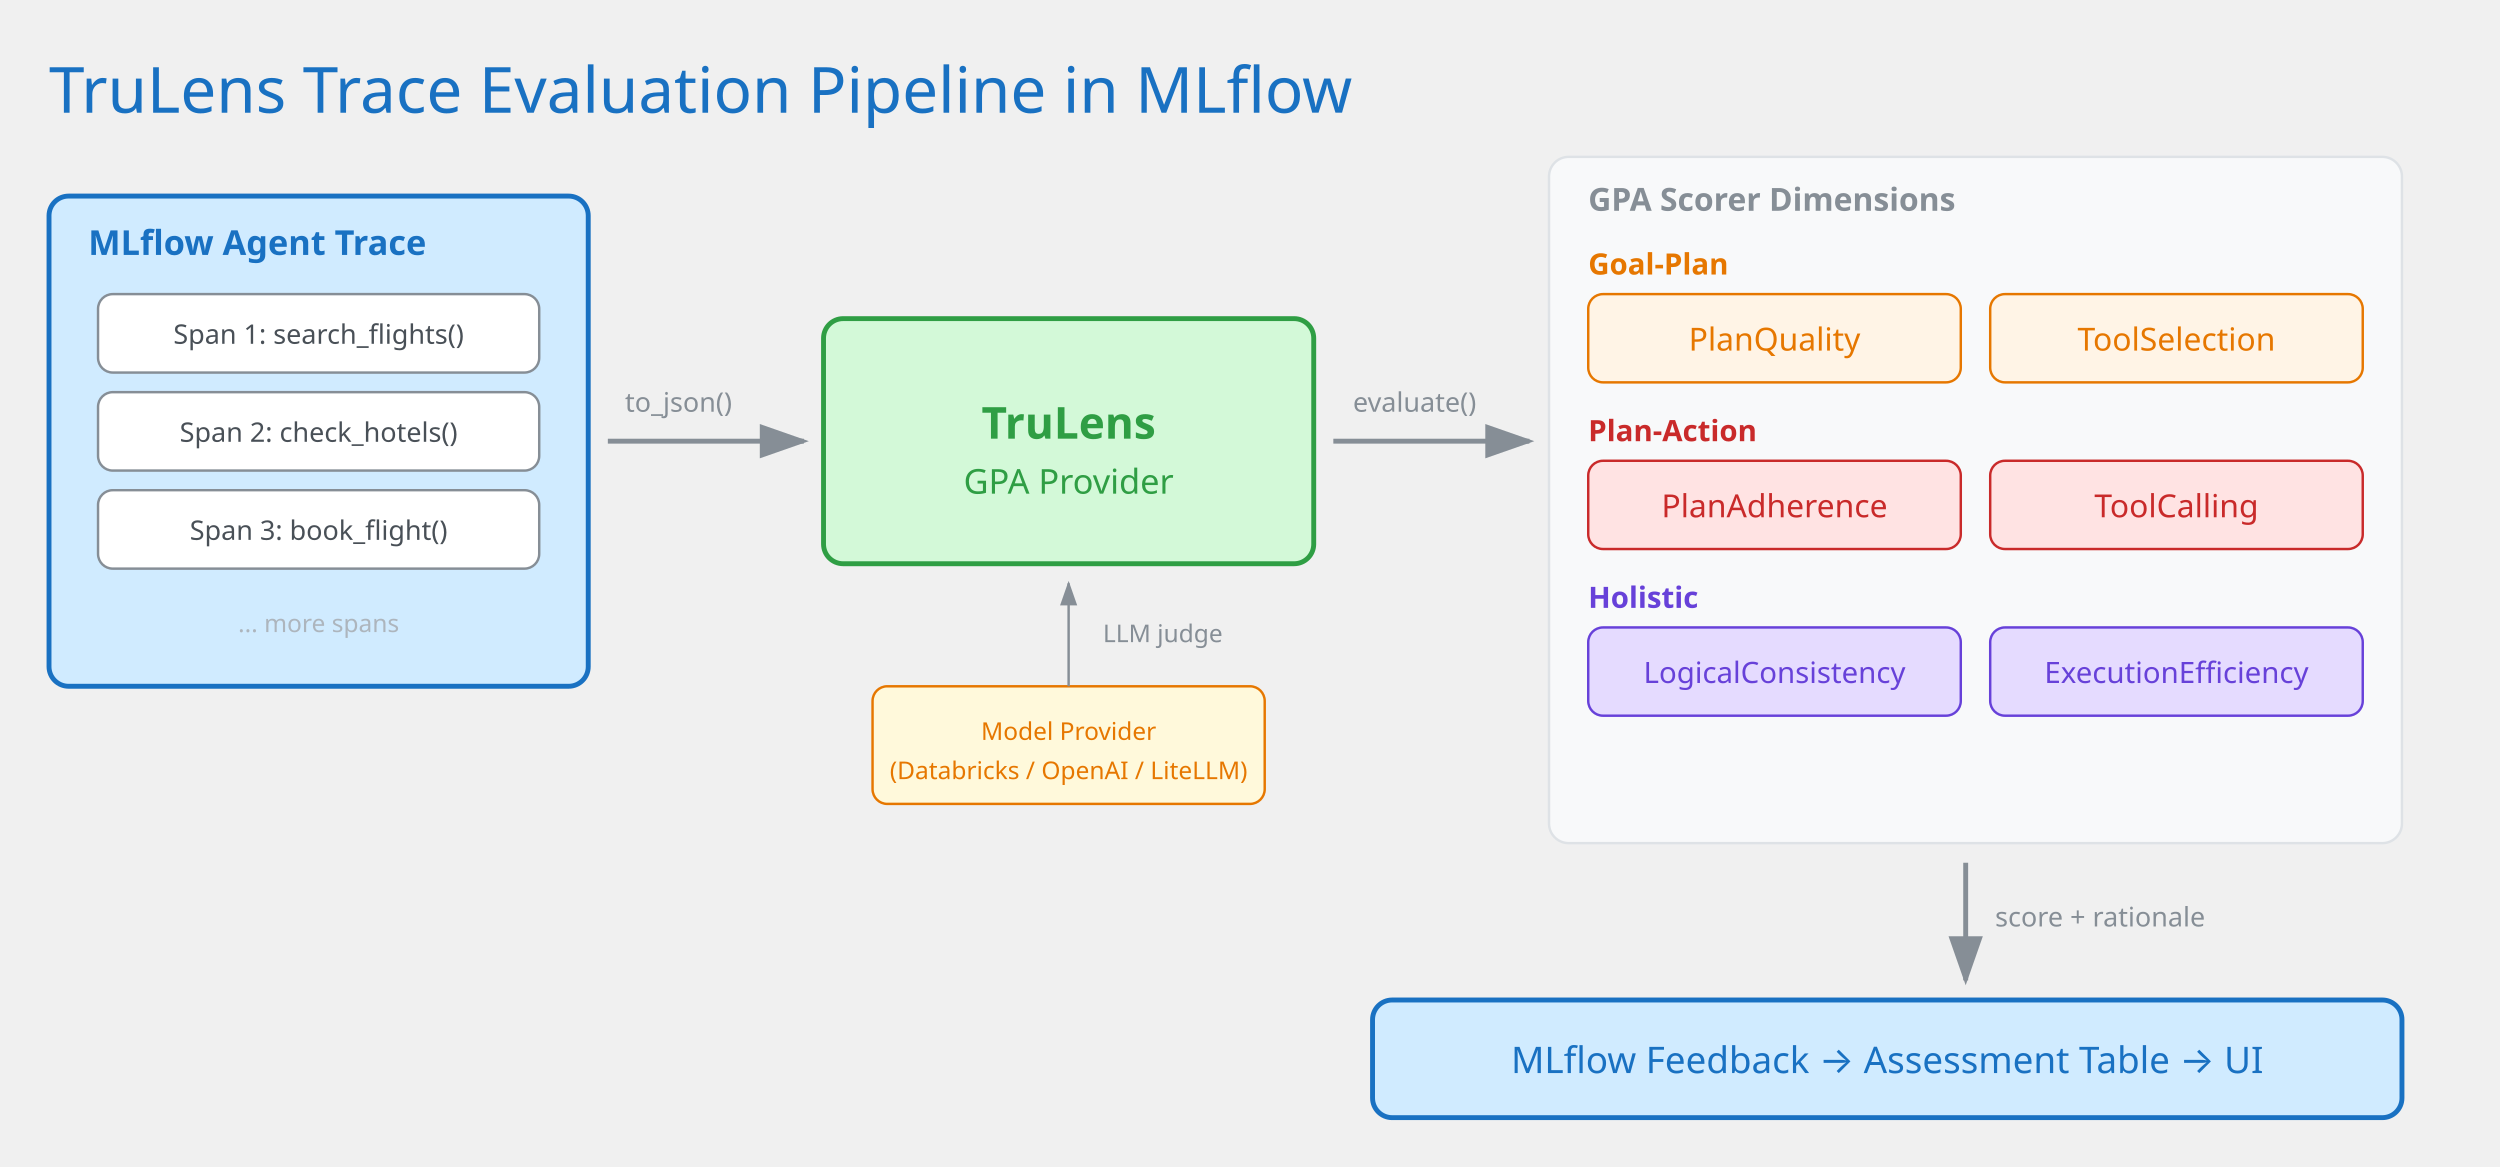
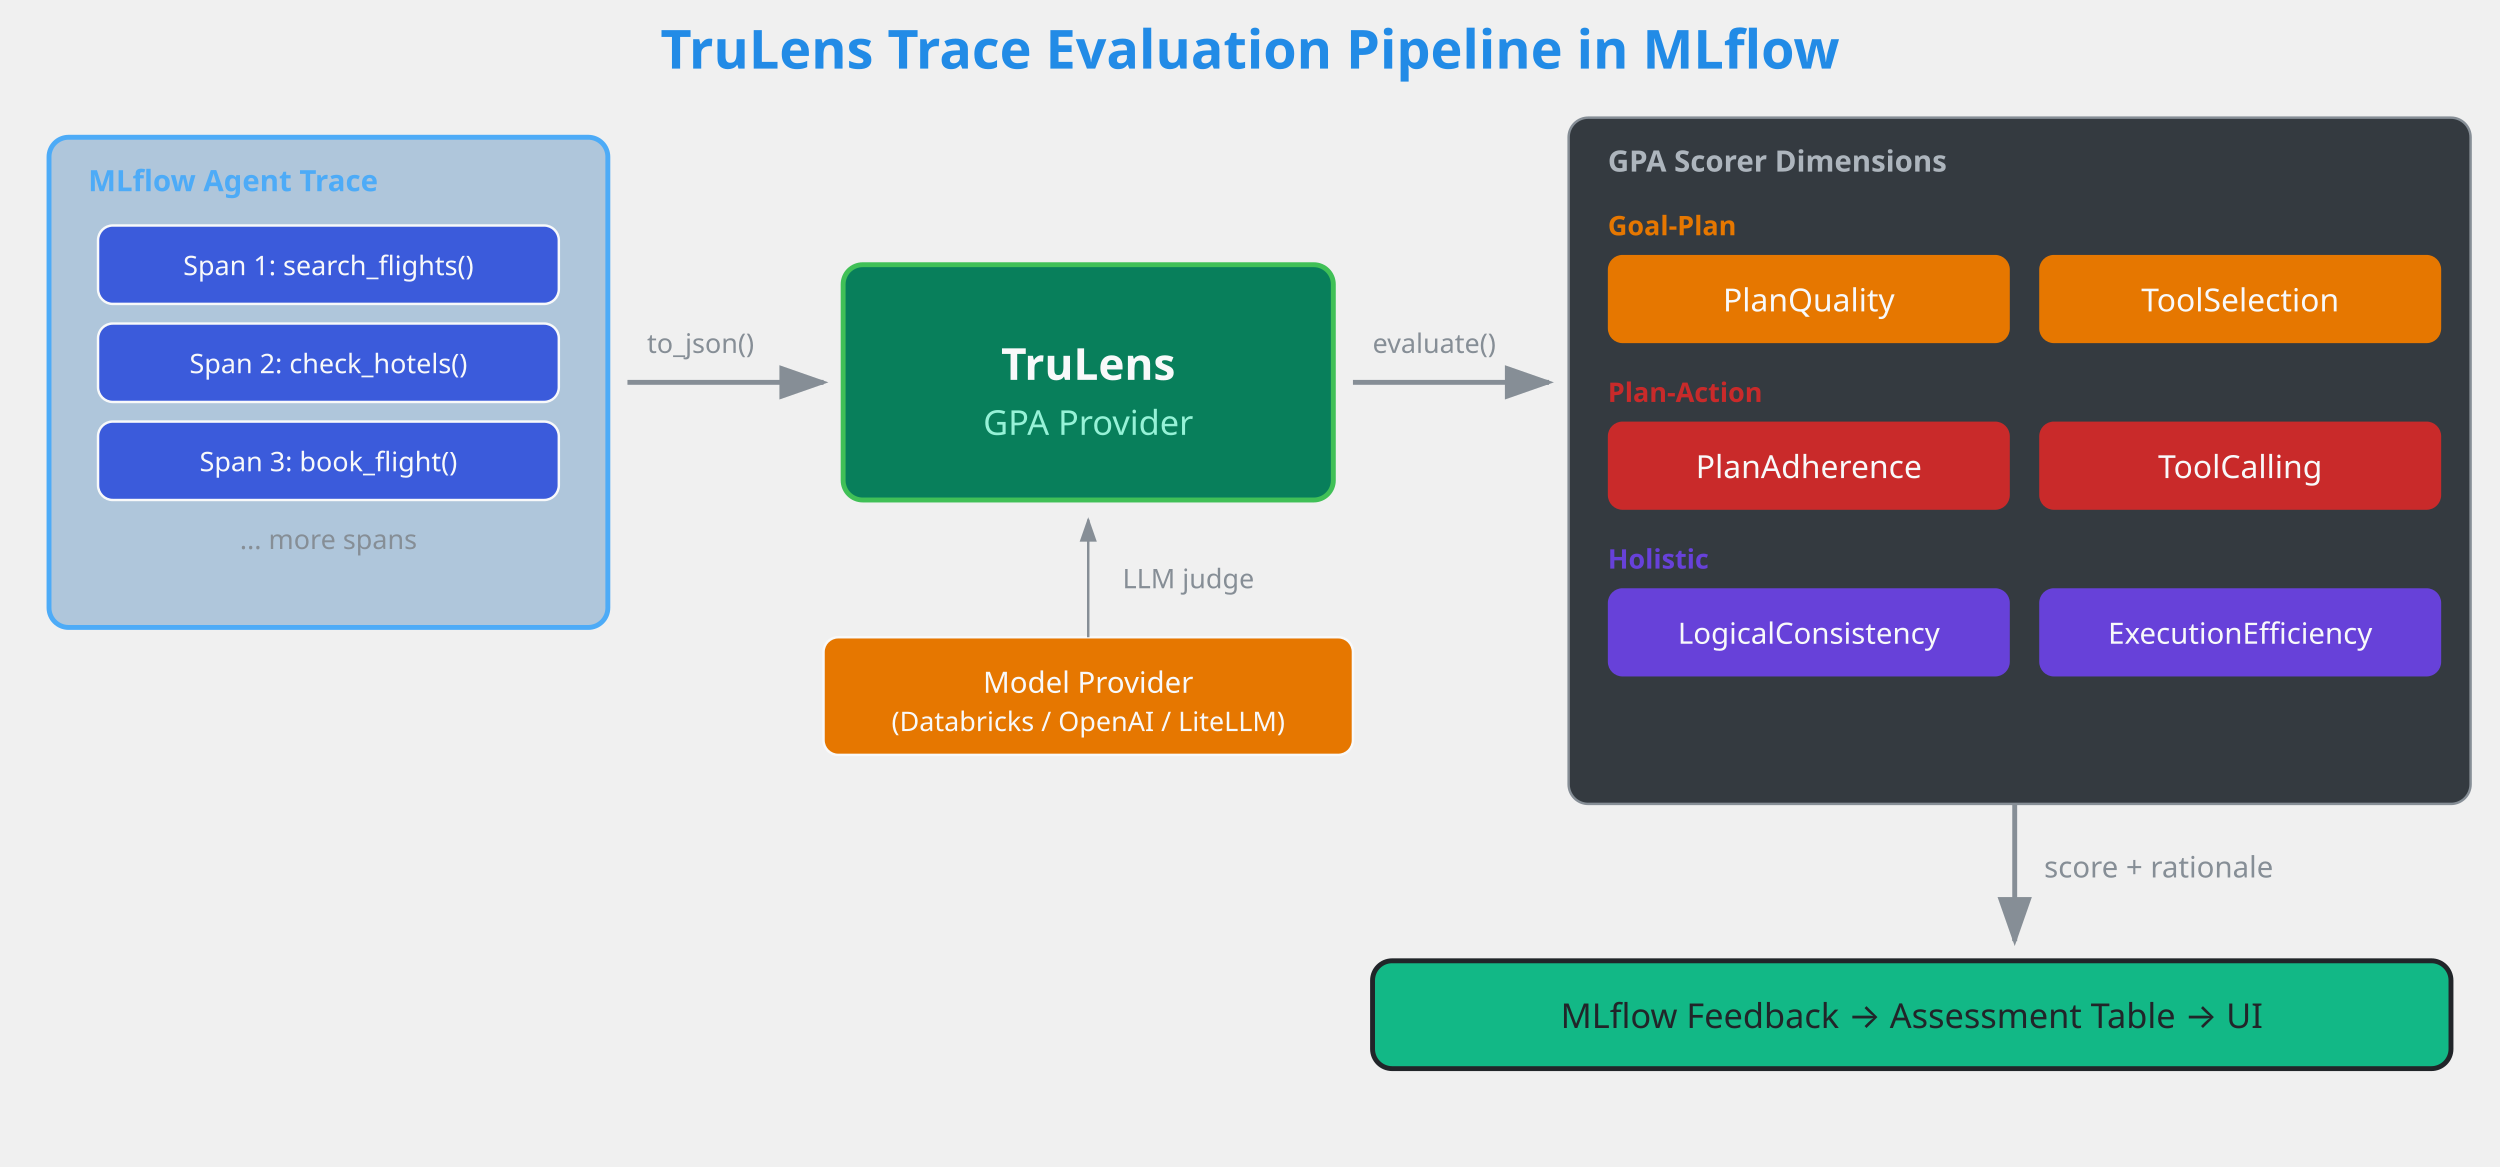
- <svg xmlns="http://www.w3.org/2000/svg" width="1020" height="476" viewBox="20 0 1020 476">
+ <svg xmlns="http://www.w3.org/2000/svg" width="1020" height="476" viewBox="0 0 1020 476">
  <defs>
    <marker id="arrow-868e96" markerWidth="10" markerHeight="7" refX="9" refY="3.5" orient="auto">
      <polygon points="0 0, 10 3.5, 0 7" fill="#868e96" />
    </marker>
    <style>text { font-family: "DM Sans", "Segoe UI", system-ui, -apple-system, sans-serif; }</style>
  </defs>
-   <text x="40" y="46" font-size="26" fill="#1971c2">TruLens Trace Evaluation Pipeline in MLflow</text>
-   <rect x="40" y="80" width="220" height="200" rx="8" stroke="#1971c2" fill="#d0ebff" stroke-width="2" />
-   <text x="56" y="104" font-size="14" fill="#1971c2" font-weight="600">MLflow Agent Trace</text>
-   <rect x="60" y="120" width="180" height="32" rx="6" stroke="#868e96" fill="#ffffff" stroke-width="1" />
-   <text x="150" y="136" font-size="11" fill="#495057" text-anchor="middle" dominant-baseline="central">Span 1: search_flights()</text>
-   <rect x="60" y="160" width="180" height="32" rx="6" stroke="#868e96" fill="#ffffff" stroke-width="1" />
-   <text x="150" y="176" font-size="11" fill="#495057" text-anchor="middle" dominant-baseline="central">Span 2: check_hotels()</text>
-   <rect x="60" y="200" width="180" height="32" rx="6" stroke="#868e96" fill="#ffffff" stroke-width="1" />
-   <text x="150" y="216" font-size="11" fill="#495057" text-anchor="middle" dominant-baseline="central">Span 3: book_flight()</text>
-   <rect x="60" y="240" width="180" height="24" rx="6" stroke="none" fill="none" />
-   <text x="150" y="254" font-size="10" fill="#adb5bd" text-anchor="middle" dominant-baseline="central">... more spans</text>
-   <path d="M 268 180 L 348 180" stroke="#868e96" fill="none" stroke-width="2" marker-end="url(#arrow-868e96)" />
-   <text x="275" y="168" font-size="11" fill="#868e96">to_json()</text>
-   <rect x="356" y="130" width="200" height="100" rx="8" stroke="#2f9e44" fill="#d3f9d8" stroke-width="2" />
-   <text x="456" y="172" font-size="18" fill="#2f9e44" text-anchor="middle" dominant-baseline="central" font-weight="600">TruLens</text>
-   <text x="456" y="196" font-size="14" fill="#2f9e44" text-anchor="middle" dominant-baseline="central">GPA Provider</text>
-   <rect x="376" y="280" width="160" height="48" rx="6" stroke="#e67700" fill="#fff9db" stroke-width="1" />
-   <text x="456" y="298" font-size="10" fill="#e67700" text-anchor="middle" dominant-baseline="central">Model Provider</text>
-   <text x="456" y="314" font-size="10" fill="#e67700" text-anchor="middle" dominant-baseline="central">(Databricks / OpenAI / LiteLLM)</text>
-   <path d="M 456 280 L 456 238" stroke="#868e96" fill="none" stroke-width="1" marker-end="url(#arrow-868e96)" />
-   <text x="470" y="262" font-size="10" fill="#868e96">LLM judge</text>
-   <path d="M 564 180 L 644 180" stroke="#868e96" fill="none" stroke-width="2" marker-end="url(#arrow-868e96)" />
-   <text x="572" y="168" font-size="11" fill="#868e96">evaluate()</text>
-   <rect x="652" y="64" width="348" height="280" rx="8" stroke="#dee2e6" fill="#f8f9fa" stroke-width="1" />
-   <text x="668" y="86" font-size="13" fill="#868e96" font-weight="600">GPA Scorer Dimensions</text>
-   <text x="668" y="112" font-size="12" fill="#e67700" font-weight="600">Goal-Plan</text>
-   <rect x="668" y="120" width="152" height="36" rx="6" stroke="#e67700" fill="#fff4e6" stroke-width="1" />
-   <text x="744" y="138" font-size="13" fill="#e67700" text-anchor="middle" dominant-baseline="central">PlanQuality</text>
-   <rect x="832" y="120" width="152" height="36" rx="6" stroke="#e67700" fill="#fff4e6" stroke-width="1" />
-   <text x="908" y="138" font-size="13" fill="#e67700" text-anchor="middle" dominant-baseline="central">ToolSelection</text>
-   <text x="668" y="180" font-size="12" fill="#c92a2a" font-weight="600">Plan-Action</text>
-   <rect x="668" y="188" width="152" height="36" rx="6" stroke="#c92a2a" fill="#ffe3e3" stroke-width="1" />
-   <text x="744" y="206" font-size="13" fill="#c92a2a" text-anchor="middle" dominant-baseline="central">PlanAdherence</text>
-   <rect x="832" y="188" width="152" height="36" rx="6" stroke="#c92a2a" fill="#ffe3e3" stroke-width="1" />
-   <text x="908" y="206" font-size="13" fill="#c92a2a" text-anchor="middle" dominant-baseline="central">ToolCalling</text>
-   <text x="668" y="248" font-size="12" fill="#6741d9" font-weight="600">Holistic</text>
-   <rect x="668" y="256" width="152" height="36" rx="6" stroke="#6741d9" fill="#e5dbff" stroke-width="1" />
-   <text x="744" y="274" font-size="12" fill="#6741d9" text-anchor="middle" dominant-baseline="central">LogicalConsistency</text>
-   <rect x="832" y="256" width="152" height="36" rx="6" stroke="#6741d9" fill="#e5dbff" stroke-width="1" />
-   <text x="908" y="274" font-size="12" fill="#6741d9" text-anchor="middle" dominant-baseline="central">ExecutionEfficiency</text>
-   <path d="M 822 352 L 822 400" stroke="#868e96" fill="none" stroke-width="2" marker-end="url(#arrow-868e96)" />
-   <text x="834" y="378" font-size="11" fill="#868e96">score + rationale</text>
-   <rect x="580" y="408" width="420" height="48" rx="8" stroke="#1971c2" fill="#d0ebff" stroke-width="2" />
-   <text x="790" y="432" font-size="15" fill="#1971c2" text-anchor="middle" dominant-baseline="central">MLflow Feedback  →  Assessment Table  →  UI</text>
+   <text x="510" y="28" font-size="22" fill="#228be6" text-anchor="middle" font-weight="600">TruLens Trace Evaluation Pipeline in MLflow</text>
+   <rect x="20" y="56" width="228" height="200" rx="8" stroke="#4dabf7" fill="#1864ab" fill-opacity="0.3" stroke-width="2" />
+   <text x="36" y="78" font-size="12" fill="#4dabf7" font-weight="600">MLflow Agent Trace</text>
+   <rect x="40" y="92" width="188" height="32" rx="6" stroke="#f8f9fa" fill="#3b5bdb" stroke-width="1" />
+   <text x="134" y="108" font-size="11" fill="#f8f9fa" text-anchor="middle" dominant-baseline="central">Span 1: search_flights()</text>
+   <rect x="40" y="132" width="188" height="32" rx="6" stroke="#f8f9fa" fill="#3b5bdb" stroke-width="1" />
+   <text x="134" y="148" font-size="11" fill="#f8f9fa" text-anchor="middle" dominant-baseline="central">Span 2: check_hotels()</text>
+   <rect x="40" y="172" width="188" height="32" rx="6" stroke="#f8f9fa" fill="#3b5bdb" stroke-width="1" />
+   <text x="134" y="188" font-size="11" fill="#f8f9fa" text-anchor="middle" dominant-baseline="central">Span 3: book_flight()</text>
+   <text x="134" y="224" font-size="11" fill="#868e96" text-anchor="middle">... more spans</text>
+   <path d="M 256 156 L 336 156" stroke="#868e96" fill="none" stroke-width="2" marker-end="url(#arrow-868e96)" />
+   <text x="264" y="144" font-size="11" fill="#868e96">to_json()</text>
+   <rect x="344" y="108" width="200" height="96" rx="8" stroke="#40c057" fill="#087f5b" stroke-width="2" />
+   <text x="444" y="148" font-size="18" fill="#f8f9fa" text-anchor="middle" dominant-baseline="central" font-weight="600">TruLens</text>
+   <text x="444" y="172" font-size="14" fill="#96f2d7" text-anchor="middle" dominant-baseline="central">GPA Provider</text>
+   <rect x="336" y="260" width="216" height="48" rx="6" stroke="#f8f9fa" fill="#e67700" stroke-width="1" />
+   <text x="444" y="278" font-size="12" fill="#f8f9fa" text-anchor="middle" dominant-baseline="central">Model Provider</text>
+   <text x="444" y="294" font-size="11" fill="#f8f9fa" text-anchor="middle" dominant-baseline="central">(Databricks / OpenAI / LiteLLM)</text>
+   <path d="M 444 260 L 444 212" stroke="#868e96" fill="none" stroke-width="1" marker-end="url(#arrow-868e96)" />
+   <text x="458" y="240" font-size="11" fill="#868e96">LLM judge</text>
+   <path d="M 552 156 L 632 156" stroke="#868e96" fill="none" stroke-width="2" marker-end="url(#arrow-868e96)" />
+   <text x="560" y="144" font-size="11" fill="#868e96">evaluate()</text>
+   <rect x="640" y="48" width="368" height="280" rx="8" stroke="#868e96" fill="#343a40" stroke-width="1" />
+   <text x="656" y="70" font-size="12" fill="#adb5bd" font-weight="600">GPA Scorer Dimensions</text>
+   <text x="656" y="96" font-size="11" fill="#e67700" font-weight="600">Goal-Plan</text>
+   <rect x="656" y="104" width="164" height="36" rx="6" fill="#e67700" />
+   <text x="738" y="122" font-size="13" fill="#f8f9fa" text-anchor="middle" dominant-baseline="central">PlanQuality</text>
+   <rect x="832" y="104" width="164" height="36" rx="6" fill="#e67700" />
+   <text x="914" y="122" font-size="13" fill="#f8f9fa" text-anchor="middle" dominant-baseline="central">ToolSelection</text>
+   <text x="656" y="164" font-size="11" fill="#c92a2a" font-weight="600">Plan-Action</text>
+   <rect x="656" y="172" width="164" height="36" rx="6" fill="#c92a2a" />
+   <text x="738" y="190" font-size="13" fill="#f8f9fa" text-anchor="middle" dominant-baseline="central">PlanAdherence</text>
+   <rect x="832" y="172" width="164" height="36" rx="6" fill="#c92a2a" />
+   <text x="914" y="190" font-size="13" fill="#f8f9fa" text-anchor="middle" dominant-baseline="central">ToolCalling</text>
+   <text x="656" y="232" font-size="11" fill="#6741d9" font-weight="600">Holistic</text>
+   <rect x="656" y="240" width="164" height="36" rx="6" fill="#6741d9" />
+   <text x="738" y="258" font-size="12" fill="#f8f9fa" text-anchor="middle" dominant-baseline="central">LogicalConsistency</text>
+   <rect x="832" y="240" width="164" height="36" rx="6" fill="#6741d9" />
+   <text x="914" y="258" font-size="12" fill="#f8f9fa" text-anchor="middle" dominant-baseline="central">ExecutionEfficiency</text>
+   <path d="M 822 328 L 822 384" stroke="#868e96" fill="none" stroke-width="2" marker-end="url(#arrow-868e96)" />
+   <text x="834" y="358" font-size="12" fill="#868e96">score + rationale</text>
+   <rect x="560" y="392" width="440" height="44" rx="8" stroke="#212529" fill="#12b886" stroke-width="2" />
+   <text x="780" y="414" font-size="14" fill="#212529" text-anchor="middle" dominant-baseline="central">MLflow Feedback  →  Assessment Table  →  UI</text>
</svg>
